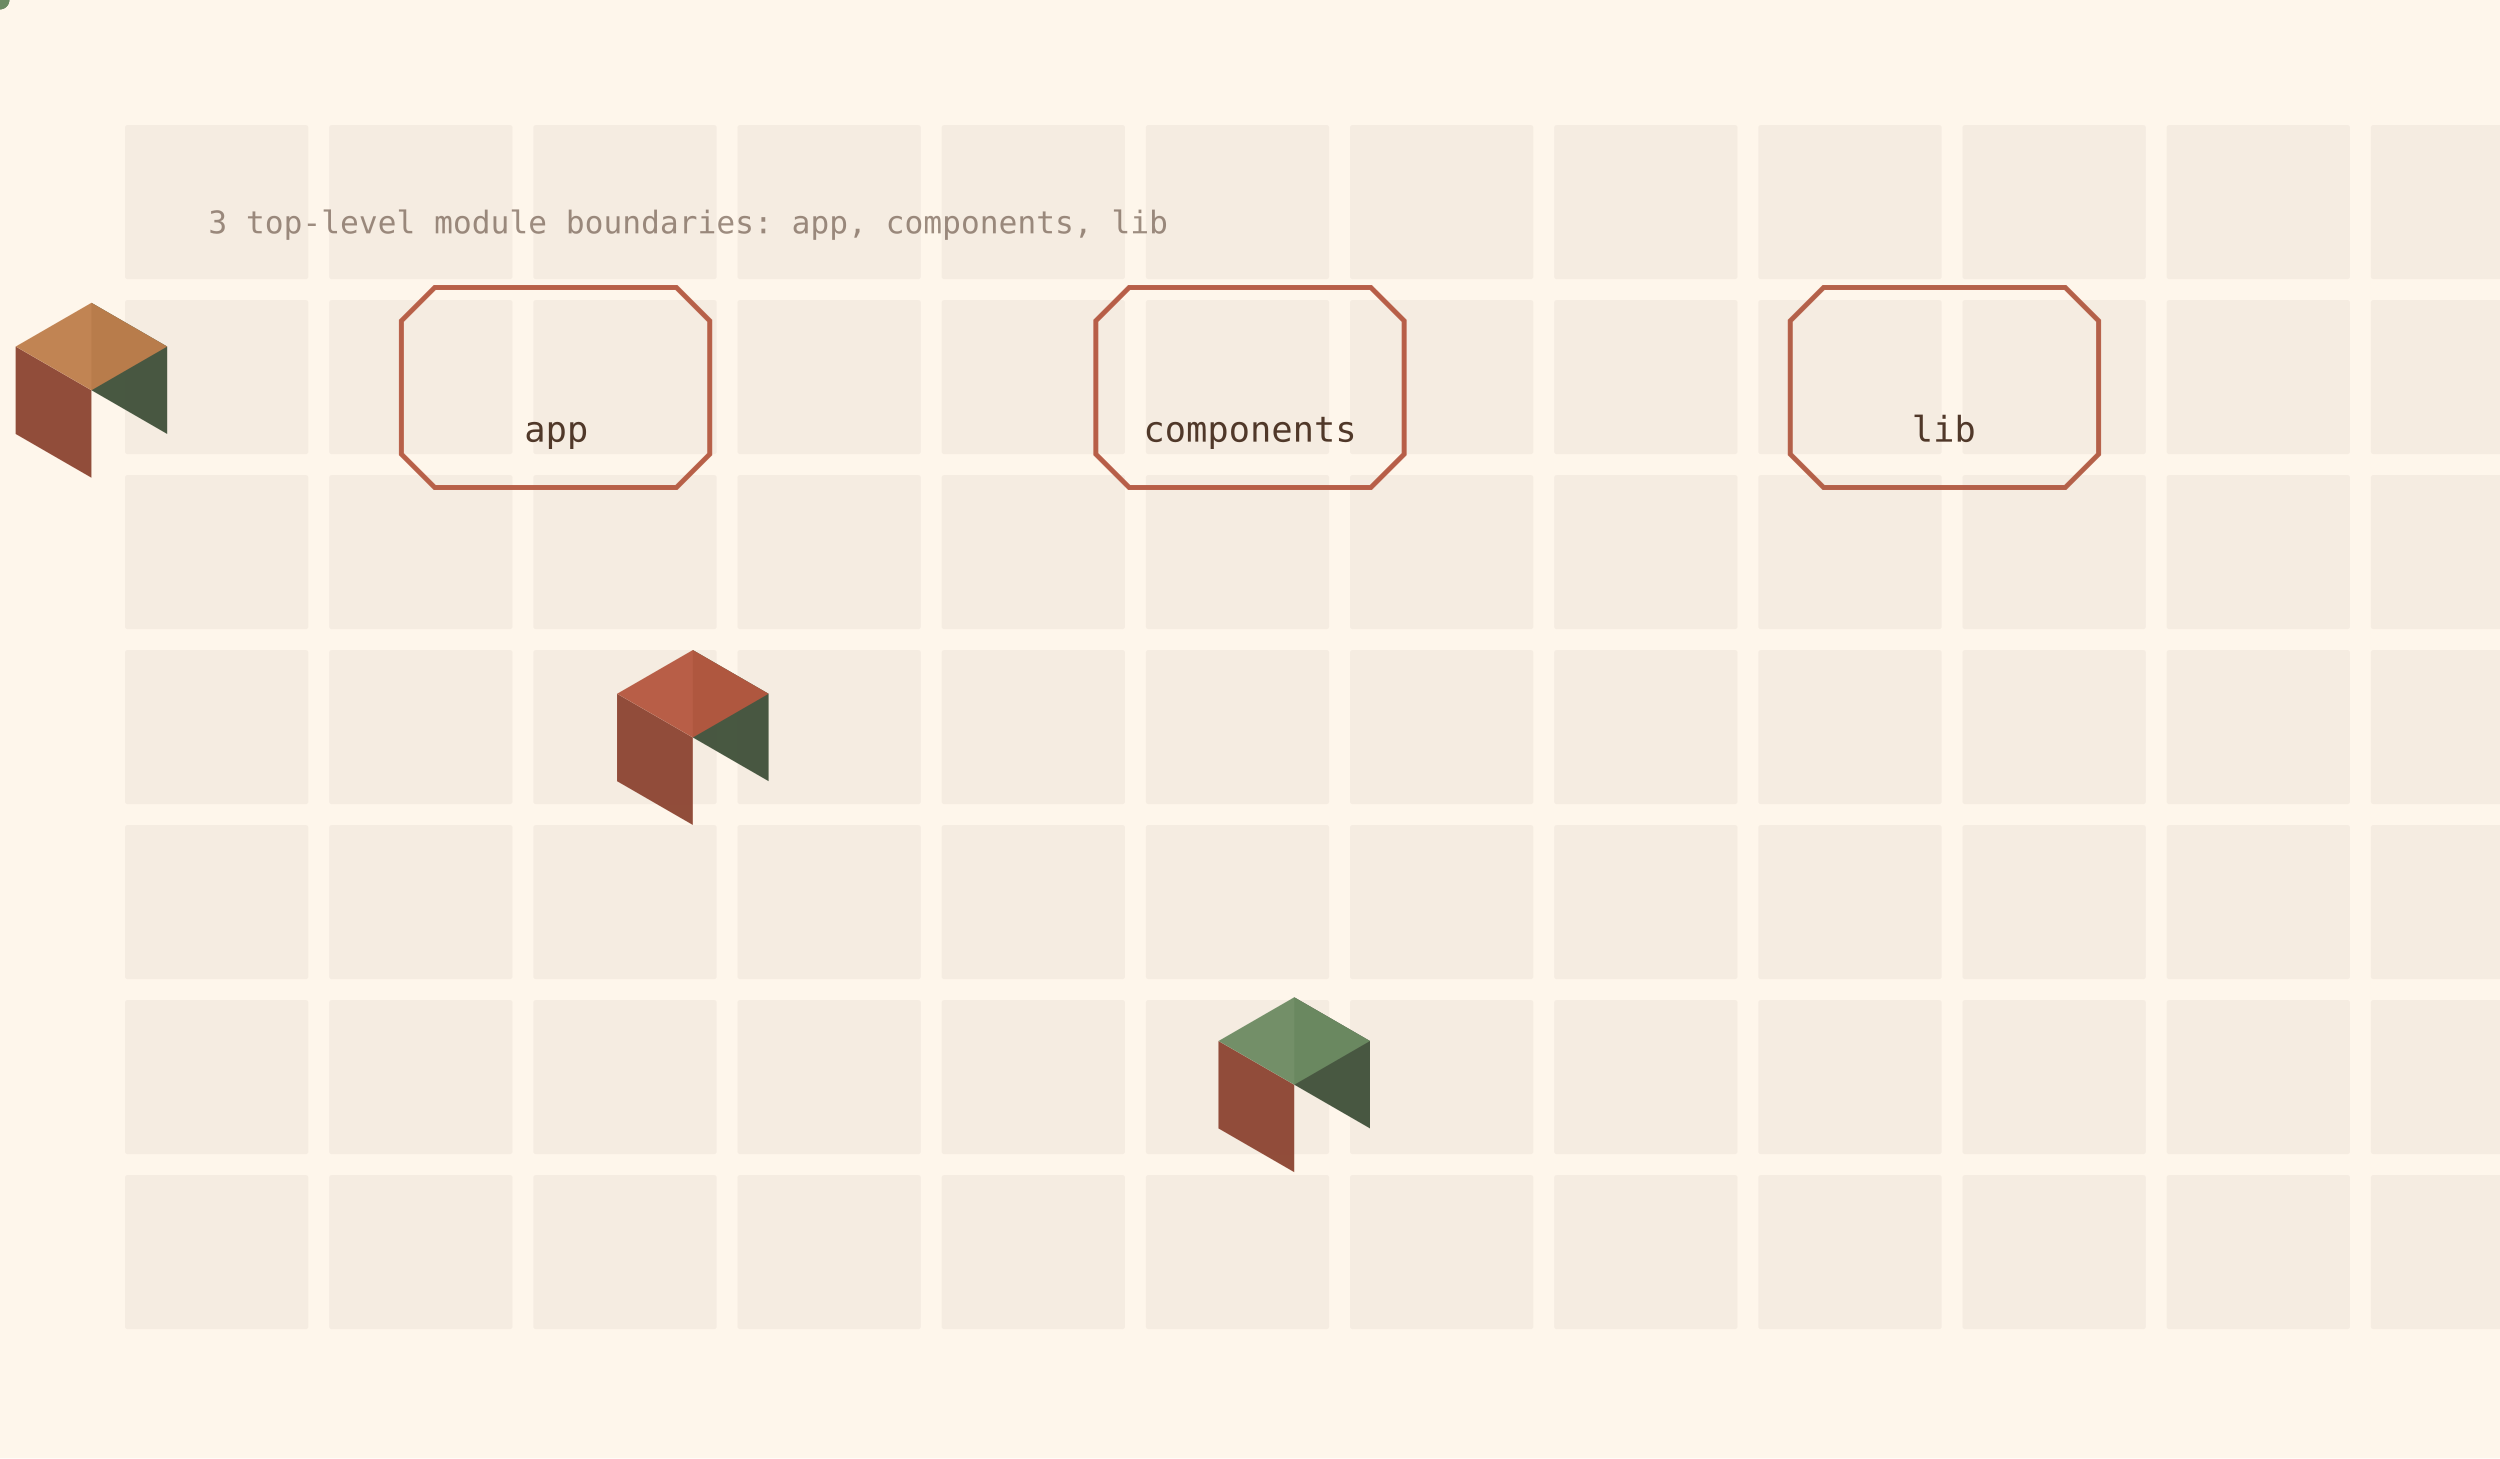
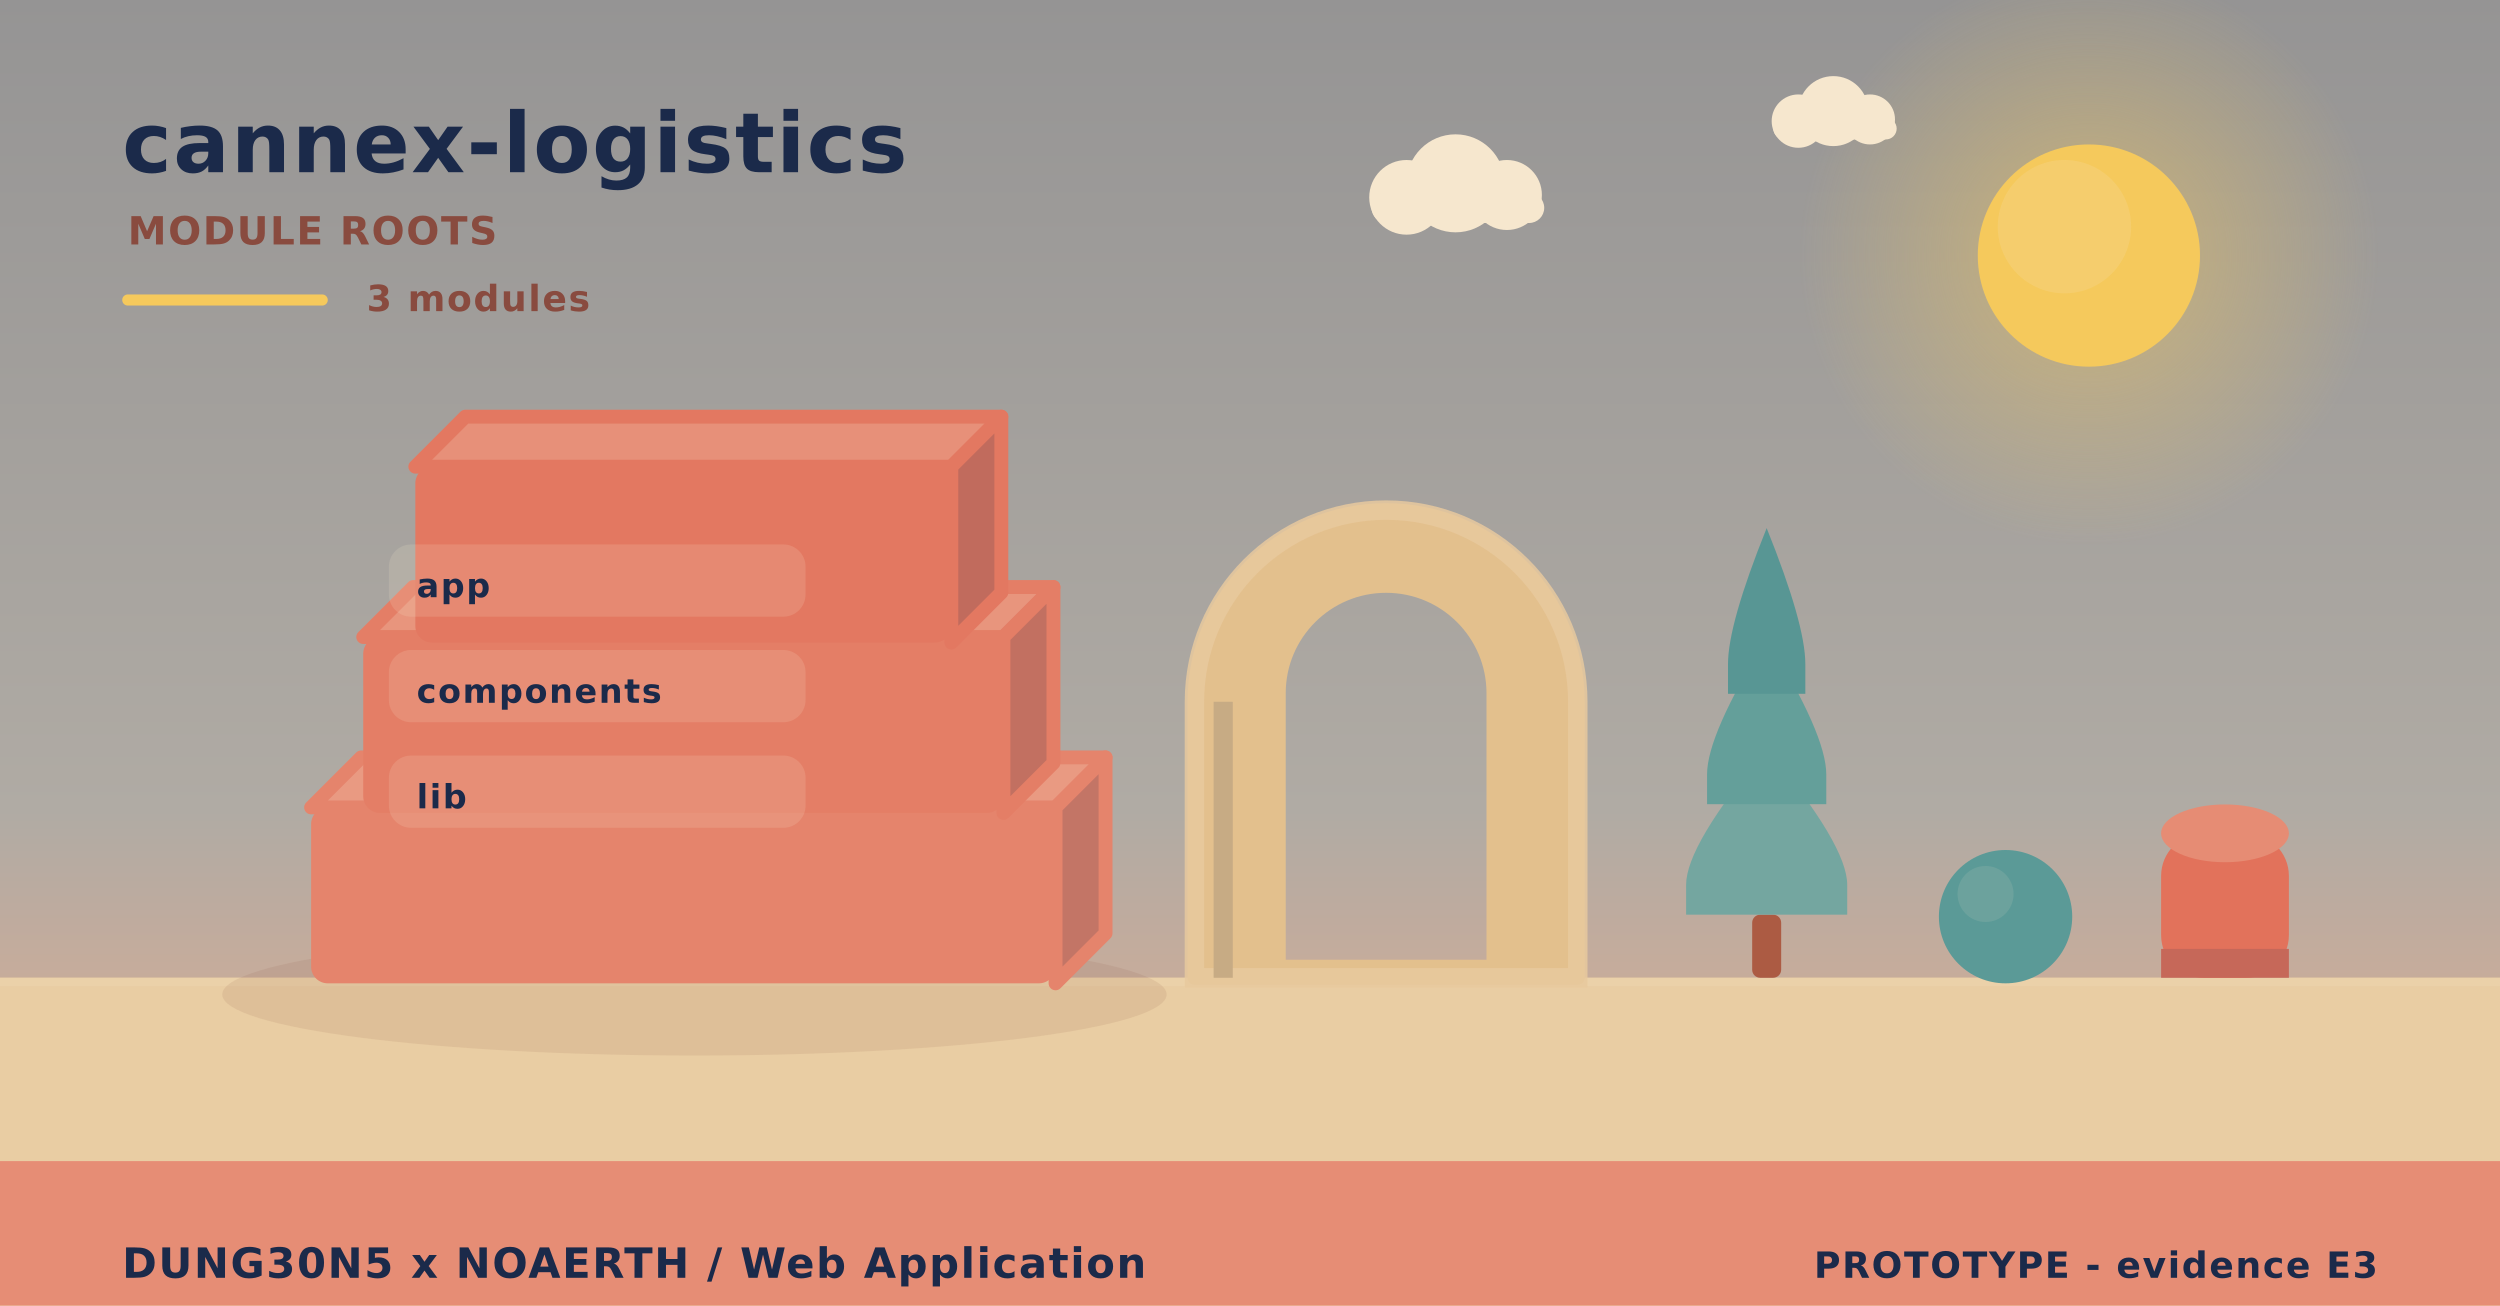
- <svg xmlns="http://www.w3.org/2000/svg" viewBox="0 0 1200 700" width="1200" height="700" role="img" aria-label="cannex-logistics architecture">
-   <rect width="1200" height="700" fill="#fef6eb" />
-   <defs>
-     <linearGradient id="ga" x1="0" y1="0" x2="1" y2="1">
-       <stop offset="0%" stop-color="#be7e4c" />
-       <stop offset="100%" stop-color="#b4573f" />
-     </linearGradient>
-   </defs>
-   <rect x="60.00" y="60.00" width="88.00" height="74.00" rx="1.20" fill="#3f2516" opacity="0.05" />
-   <rect x="158.00" y="60.00" width="88.00" height="74.00" rx="1.20" fill="#3f2516" opacity="0.05" />
-   <rect x="256.00" y="60.00" width="88.00" height="74.00" rx="1.20" fill="#3f2516" opacity="0.05" />
-   <rect x="354.00" y="60.00" width="88.00" height="74.00" rx="1.20" fill="#3f2516" opacity="0.05" />
-   <rect x="452.00" y="60.00" width="88.00" height="74.00" rx="1.20" fill="#3f2516" opacity="0.05" />
-   <rect x="550.00" y="60.00" width="88.00" height="74.00" rx="1.20" fill="#3f2516" opacity="0.05" />
-   <rect x="648.00" y="60.00" width="88.00" height="74.00" rx="1.20" fill="#3f2516" opacity="0.05" />
-   <rect x="746.00" y="60.00" width="88.00" height="74.00" rx="1.20" fill="#3f2516" opacity="0.05" />
-   <rect x="844.00" y="60.00" width="88.00" height="74.00" rx="1.20" fill="#3f2516" opacity="0.05" />
-   <rect x="942.00" y="60.00" width="88.00" height="74.00" rx="1.20" fill="#3f2516" opacity="0.05" />
-   <rect x="1040.00" y="60.00" width="88.00" height="74.00" rx="1.20" fill="#3f2516" opacity="0.05" />
-   <rect x="1138.00" y="60.00" width="88.00" height="74.00" rx="1.20" fill="#3f2516" opacity="0.05" />
-   <rect x="60.00" y="144.00" width="88.00" height="74.00" rx="1.20" fill="#3f2516" opacity="0.05" />
-   <rect x="158.00" y="144.00" width="88.00" height="74.00" rx="1.20" fill="#3f2516" opacity="0.05" />
-   <rect x="256.00" y="144.00" width="88.00" height="74.00" rx="1.20" fill="#3f2516" opacity="0.05" />
-   <rect x="354.00" y="144.00" width="88.00" height="74.00" rx="1.20" fill="#3f2516" opacity="0.05" />
-   <rect x="452.00" y="144.00" width="88.00" height="74.00" rx="1.20" fill="#3f2516" opacity="0.05" />
-   <rect x="550.00" y="144.00" width="88.00" height="74.00" rx="1.20" fill="#3f2516" opacity="0.05" />
-   <rect x="648.00" y="144.00" width="88.00" height="74.00" rx="1.20" fill="#3f2516" opacity="0.05" />
-   <rect x="746.00" y="144.00" width="88.00" height="74.00" rx="1.20" fill="#3f2516" opacity="0.05" />
-   <rect x="844.00" y="144.00" width="88.00" height="74.00" rx="1.20" fill="#3f2516" opacity="0.05" />
-   <rect x="942.00" y="144.00" width="88.00" height="74.00" rx="1.20" fill="#3f2516" opacity="0.05" />
-   <rect x="1040.00" y="144.00" width="88.00" height="74.00" rx="1.20" fill="#3f2516" opacity="0.05" />
-   <rect x="1138.00" y="144.00" width="88.00" height="74.00" rx="1.20" fill="#3f2516" opacity="0.05" />
-   <rect x="60.00" y="228.00" width="88.00" height="74.00" rx="1.20" fill="#3f2516" opacity="0.05" />
-   <rect x="158.00" y="228.00" width="88.00" height="74.00" rx="1.20" fill="#3f2516" opacity="0.05" />
-   <rect x="256.00" y="228.00" width="88.00" height="74.00" rx="1.20" fill="#3f2516" opacity="0.05" />
-   <rect x="354.00" y="228.00" width="88.00" height="74.00" rx="1.20" fill="#3f2516" opacity="0.05" />
-   <rect x="452.00" y="228.00" width="88.00" height="74.00" rx="1.20" fill="#3f2516" opacity="0.05" />
-   <rect x="550.00" y="228.00" width="88.00" height="74.00" rx="1.20" fill="#3f2516" opacity="0.05" />
-   <rect x="648.00" y="228.00" width="88.00" height="74.00" rx="1.20" fill="#3f2516" opacity="0.05" />
-   <rect x="746.00" y="228.00" width="88.00" height="74.00" rx="1.20" fill="#3f2516" opacity="0.05" />
-   <rect x="844.00" y="228.00" width="88.00" height="74.00" rx="1.20" fill="#3f2516" opacity="0.05" />
-   <rect x="942.00" y="228.00" width="88.00" height="74.00" rx="1.20" fill="#3f2516" opacity="0.05" />
-   <rect x="1040.00" y="228.00" width="88.00" height="74.00" rx="1.20" fill="#3f2516" opacity="0.05" />
-   <rect x="1138.00" y="228.00" width="88.00" height="74.00" rx="1.20" fill="#3f2516" opacity="0.05" />
-   <rect x="60.00" y="312.00" width="88.00" height="74.00" rx="1.20" fill="#3f2516" opacity="0.05" />
-   <rect x="158.00" y="312.00" width="88.00" height="74.00" rx="1.20" fill="#3f2516" opacity="0.05" />
-   <rect x="256.00" y="312.00" width="88.00" height="74.00" rx="1.20" fill="#3f2516" opacity="0.05" />
-   <rect x="354.00" y="312.00" width="88.00" height="74.00" rx="1.20" fill="#3f2516" opacity="0.05" />
-   <rect x="452.00" y="312.00" width="88.00" height="74.00" rx="1.20" fill="#3f2516" opacity="0.05" />
-   <rect x="550.00" y="312.00" width="88.00" height="74.00" rx="1.20" fill="#3f2516" opacity="0.05" />
-   <rect x="648.00" y="312.00" width="88.00" height="74.00" rx="1.20" fill="#3f2516" opacity="0.05" />
-   <rect x="746.00" y="312.00" width="88.00" height="74.00" rx="1.20" fill="#3f2516" opacity="0.05" />
-   <rect x="844.00" y="312.00" width="88.00" height="74.00" rx="1.20" fill="#3f2516" opacity="0.05" />
-   <rect x="942.00" y="312.00" width="88.00" height="74.00" rx="1.20" fill="#3f2516" opacity="0.05" />
-   <rect x="1040.00" y="312.00" width="88.00" height="74.00" rx="1.20" fill="#3f2516" opacity="0.05" />
-   <rect x="1138.00" y="312.00" width="88.00" height="74.00" rx="1.20" fill="#3f2516" opacity="0.05" />
-   <rect x="60.00" y="396.00" width="88.00" height="74.00" rx="1.20" fill="#3f2516" opacity="0.05" />
-   <rect x="158.00" y="396.00" width="88.00" height="74.00" rx="1.20" fill="#3f2516" opacity="0.05" />
-   <rect x="256.00" y="396.00" width="88.00" height="74.00" rx="1.20" fill="#3f2516" opacity="0.05" />
-   <rect x="354.00" y="396.00" width="88.00" height="74.00" rx="1.20" fill="#3f2516" opacity="0.05" />
-   <rect x="452.00" y="396.00" width="88.00" height="74.00" rx="1.20" fill="#3f2516" opacity="0.05" />
-   <rect x="550.00" y="396.00" width="88.00" height="74.00" rx="1.20" fill="#3f2516" opacity="0.05" />
-   <rect x="648.00" y="396.00" width="88.00" height="74.00" rx="1.20" fill="#3f2516" opacity="0.05" />
-   <rect x="746.00" y="396.00" width="88.00" height="74.00" rx="1.20" fill="#3f2516" opacity="0.05" />
-   <rect x="844.00" y="396.00" width="88.00" height="74.00" rx="1.20" fill="#3f2516" opacity="0.05" />
-   <rect x="942.00" y="396.00" width="88.00" height="74.00" rx="1.20" fill="#3f2516" opacity="0.05" />
-   <rect x="1040.00" y="396.00" width="88.00" height="74.00" rx="1.20" fill="#3f2516" opacity="0.05" />
-   <rect x="1138.00" y="396.00" width="88.00" height="74.00" rx="1.20" fill="#3f2516" opacity="0.05" />
-   <rect x="60.00" y="480.00" width="88.00" height="74.00" rx="1.20" fill="#3f2516" opacity="0.05" />
-   <rect x="158.00" y="480.00" width="88.00" height="74.00" rx="1.20" fill="#3f2516" opacity="0.05" />
-   <rect x="256.00" y="480.00" width="88.00" height="74.00" rx="1.20" fill="#3f2516" opacity="0.05" />
-   <rect x="354.00" y="480.00" width="88.00" height="74.00" rx="1.20" fill="#3f2516" opacity="0.05" />
-   <rect x="452.00" y="480.00" width="88.00" height="74.00" rx="1.20" fill="#3f2516" opacity="0.05" />
-   <rect x="550.00" y="480.00" width="88.00" height="74.00" rx="1.20" fill="#3f2516" opacity="0.05" />
-   <rect x="648.00" y="480.00" width="88.00" height="74.00" rx="1.20" fill="#3f2516" opacity="0.05" />
-   <rect x="746.00" y="480.00" width="88.00" height="74.00" rx="1.20" fill="#3f2516" opacity="0.05" />
-   <rect x="844.00" y="480.00" width="88.00" height="74.00" rx="1.20" fill="#3f2516" opacity="0.05" />
-   <rect x="942.00" y="480.00" width="88.00" height="74.00" rx="1.20" fill="#3f2516" opacity="0.05" />
-   <rect x="1040.00" y="480.00" width="88.00" height="74.00" rx="1.20" fill="#3f2516" opacity="0.05" />
-   <rect x="1138.00" y="480.00" width="88.00" height="74.00" rx="1.20" fill="#3f2516" opacity="0.05" />
-   <rect x="60.00" y="564.00" width="88.00" height="74.00" rx="1.20" fill="#3f2516" opacity="0.05" />
-   <rect x="158.00" y="564.00" width="88.00" height="74.00" rx="1.20" fill="#3f2516" opacity="0.05" />
-   <rect x="256.00" y="564.00" width="88.00" height="74.00" rx="1.20" fill="#3f2516" opacity="0.05" />
-   <rect x="354.00" y="564.00" width="88.00" height="74.00" rx="1.20" fill="#3f2516" opacity="0.05" />
-   <rect x="452.00" y="564.00" width="88.00" height="74.00" rx="1.20" fill="#3f2516" opacity="0.05" />
-   <rect x="550.00" y="564.00" width="88.00" height="74.00" rx="1.20" fill="#3f2516" opacity="0.05" />
-   <rect x="648.00" y="564.00" width="88.00" height="74.00" rx="1.20" fill="#3f2516" opacity="0.05" />
-   <rect x="746.00" y="564.00" width="88.00" height="74.00" rx="1.20" fill="#3f2516" opacity="0.05" />
-   <rect x="844.00" y="564.00" width="88.00" height="74.00" rx="1.20" fill="#3f2516" opacity="0.05" />
-   <rect x="942.00" y="564.00" width="88.00" height="74.00" rx="1.20" fill="#3f2516" opacity="0.05" />
-   <rect x="1040.00" y="564.00" width="88.00" height="74.00" rx="1.20" fill="#3f2516" opacity="0.05" />
-   <rect x="1138.00" y="564.00" width="88.00" height="74.00" rx="1.20" fill="#3f2516" opacity="0.05" />
-   <path d="M208.67,138.00 H324.67 L340.67,154.00 V218.00 L324.67,234.00 H208.67 L192.67,218.00 V154.00 Z" fill="none" stroke="rgba(190,126,76,0.550)" stroke-width="1.80" opacity="0.90" />
-   <polygon points="43.88,187.33 80.25,208.33 80.25,166.33 43.88,145.33" fill="#3f5039" opacity="0.95" />
-   <polygon points="7.51,208.33 43.88,229.33 43.88,187.33 7.51,166.33" fill="#8c4431" opacity="0.95" />
-   <polygon points="43.88,145.33 80.25,166.33 43.88,187.33 7.51,166.33" fill="#be7e4c" opacity="0.95" />
-   <text x="267" y="212" font-family="ui-monospace,Menlo,monospace" font-size="17" fill="rgba(63,37,22,0.900)" text-anchor="middle">app</text>
+ <svg xmlns="http://www.w3.org/2000/svg" width="900" height="470" viewBox="0 0 900 470" role="img" aria-label="cannex-logistics - how it is built">
+   <linearGradient id="skya" x1="0" y1="0" x2="0" y2="1">
+     <stop offset="0" stop-color="#959494" />
+     <stop offset="0.62" stop-color="#b0aba4" />
+     <stop offset="1" stop-color="#f3ad8a" />
+   </linearGradient>
+   <rect width="900" height="470" fill="url(#skya)" />
+   <radialGradient id="suna">
+     <stop offset="0.35" stop-color="#f5c95c" stop-opacity="0.34" />
+     <stop offset="1" stop-color="#f5c95c" stop-opacity="0" />
+   </radialGradient>
+   <circle cx="752" cy="92" r="104" fill="url(#suna)" />
+   <circle cx="752" cy="92" r="40" fill="#f5c95c" />
+   <circle cx="743.2" cy="81.6" r="24" fill="#f5d27e" opacity="0.5" />
  <g>
-     <path d="M208.67,138.00 H324.67 L340.67,154.00 V218.00 L324.67,234.00 H208.67 L192.67,218.00 V154.00 Z" fill="none" stroke="#b4573f" stroke-width="2.40" opacity="0.90" />
-     <animate attributeName="opacity" values="0.25;1.0;0.25" dur="23.7s" begin="0.0s" repeatCount="indefinite" />
+     <circle cx="524" cy="66" r="17.64" fill="#f6e7ce" />
+     <circle cx="506.36" cy="71.04" r="13.44" fill="#f6e7ce" />
+     <circle cx="542.48" cy="70.2" r="12.6" fill="#f6e7ce" />
+     <rect x="493.76" y="69.36" width="62.16" height="10.92" rx="5.46" fill="#f6e7ce" />
+     <animateTransform attributeName="transform" type="translate" values="0 0;24 0;0 0" dur="36s" begin="0s" repeatCount="indefinite" />
  </g>
-   <g opacity="0.9">
-     <circle cx="0.00" cy="0.00" r="4.50" fill="#6c8a62" opacity="1.00" />
-     <animateTransform attributeName="transform" type="translate" values="266.67,184.00 600.00,184.00" dur="7.9s" begin="0.0s" repeatCount="indefinite" />
-     <animateTransform attributeName="transform" type="translate" values="600.00,184.00 266.67,184.00" dur="7.9s" begin="3.95s" repeatCount="indefinite" />
+   <g>
+     <circle cx="660" cy="40" r="12.6" fill="#f6e7ce" />
+     <circle cx="647.4" cy="43.6" r="9.6" fill="#f6e7ce" />
+     <circle cx="673.2" cy="43" r="9" fill="#f6e7ce" />
+     <rect x="638.4" y="42.4" width="44.4" height="7.8" rx="3.9" fill="#f6e7ce" />
+     <animateTransform attributeName="transform" type="translate" values="0 0;-18 0;0 0" dur="46s" begin="3s" repeatCount="indefinite" />
  </g>
-   <path d="M542.00,138.00 H658.00 L674.00,154.00 V218.00 L658.00,234.00 H542.00 L526.00,218.00 V154.00 Z" fill="none" stroke="rgba(180,87,63,0.550)" stroke-width="1.80" opacity="0.90" />
-   <polygon points="332.55,354.00 368.93,375.00 368.93,333.00 332.55,312.00" fill="#3f5039" opacity="0.95" />
-   <polygon points="296.18,375.00 332.55,396.00 332.55,354.00 296.18,333.00" fill="#8c4431" opacity="0.95" />
-   <polygon points="332.55,312.00 368.93,333.00 332.55,354.00 296.18,333.00" fill="#b4573f" opacity="0.95" />
-   <text x="600" y="212" font-family="ui-monospace,Menlo,monospace" font-size="17" fill="rgba(63,37,22,0.900)" text-anchor="middle">components</text>
+   <rect x="0" y="352" width="900" height="118" fill="#e9cda3" />
+   <rect x="0" y="352" width="900" height="3" fill="#ebd1a9" />
+   <text x="44" y="62" font-family="Verdana,DejaVu Sans,sans-serif" font-size="30" font-weight="700" letter-spacing="0.6" fill="#1b2a4a" text-anchor="start">cannex-logistics</text>
+   <text x="46" y="88" font-family="Verdana,DejaVu Sans,sans-serif" font-size="14" font-weight="700" letter-spacing="0.6" fill="#894b3f" text-anchor="start">MODULE ROOTS</text>
+   <rect x="44" y="106" width="74" height="4" rx="2" fill="#f5c95c" />
+   <text x="132" y="112" font-family="Verdana,DejaVu Sans,sans-serif" font-size="13" font-weight="700" letter-spacing="0.6" fill="#894b3f" text-anchor="start">3 modules</text>
+   <ellipse cx="250" cy="358" rx="170" ry="22" fill="rgba(138,90,68,0.11)" />
+   <path d="M112,290.67 L380,290.67 L398,272.67 L130,272.67 Z" fill="#e99a82" stroke="#e5846c" stroke-width="5" stroke-linejoin="round" />
+   <path d="M380,290.67 L398,272.67 L398,336 L380,354 Z" fill="#c37566" stroke="#e5846c" stroke-width="5" stroke-linejoin="round" />
+   <rect x="112" y="290.67" width="268" height="63.33" rx="6" fill="#e5846c" />
+   <path d="M130.76,229.33 L361.24,229.33 L379.24,211.33 L148.76,211.33 Z" fill="#e8957d" stroke="#e47e66" stroke-width="5" stroke-linejoin="round" />
+   <path d="M361.24,229.33 L379.24,211.33 L379.24,274.67 L361.24,292.67 Z" fill="#c27061" stroke="#e47e66" stroke-width="5" stroke-linejoin="round" />
+   <rect x="130.76" y="229.33" width="230.48" height="63.33" rx="6" fill="#e47e66" />
+   <path d="M149.52,168 L342.48,168 L360.48,150 L167.52,150 Z" fill="#e79079" stroke="#e37861" stroke-width="5" stroke-linejoin="round" />
+   <path d="M342.48,168 L360.48,150 L360.48,213.33 L342.48,231.33 Z" fill="#c16b5d" stroke="#e37861" stroke-width="5" stroke-linejoin="round" />
+   <rect x="149.52" y="168" width="192.96" height="63.33" rx="6" fill="#e37861" />
+   <rect x="140" y="196" width="150" height="26" rx="8" fill="rgba(246,231,206,0.16)" opacity="0.94" />
  <g>
-     <path d="M542.00,138.00 H658.00 L674.00,154.00 V218.00 L658.00,234.00 H542.00 L526.00,218.00 V154.00 Z" fill="none" stroke="#b4573f" stroke-width="2.40" opacity="0.90" />
-     <animate attributeName="opacity" values="0.25;1.0;0.25" dur="23.7s" begin="0.45s" repeatCount="indefinite" />
+     <text x="150" y="215" font-family="Verdana,DejaVu Sans,sans-serif" font-size="12" font-weight="700" letter-spacing="0.6" fill="#1b2a4a" text-anchor="start">app</text>
+     <animateTransform attributeName="transform" type="translate" values="0 10;0 0" dur="0.7s" begin="0.3s" fill="freeze" />
  </g>
-   <g opacity="0.9">
-     <circle cx="0.00" cy="0.00" r="4.50" fill="#6c8a62" opacity="1.00" />
-     <animateTransform attributeName="transform" type="translate" values="600.00,184.00 933.33,184.00" dur="7.9s" begin="0.3s" repeatCount="indefinite" />
-     <animateTransform attributeName="transform" type="translate" values="933.33,184.00 600.00,184.00" dur="7.9s" begin="4.25s" repeatCount="indefinite" />
+   <rect x="140" y="234" width="150" height="26" rx="8" fill="rgba(246,231,206,0.16)" opacity="0.94" />
+   <g>
+     <text x="150" y="253" font-family="Verdana,DejaVu Sans,sans-serif" font-size="12" font-weight="700" letter-spacing="0.6" fill="#1b2a4a" text-anchor="start">components</text>
+     <animateTransform attributeName="transform" type="translate" values="0 10;0 0" dur="0.7s" begin="0.5s" fill="freeze" />
  </g>
-   <path d="M875.33,138.00 H991.33 L1007.33,154.00 V218.00 L991.33,234.00 H875.33 L859.33,218.00 V154.00 Z" fill="none" stroke="rgba(108,138,98,0.550)" stroke-width="1.80" opacity="0.90" />
-   <polygon points="621.23,520.67 657.60,541.67 657.60,499.67 621.23,478.67" fill="#3f5039" opacity="0.95" />
-   <polygon points="584.86,541.67 621.23,562.67 621.23,520.67 584.86,499.67" fill="#8c4431" opacity="0.95" />
-   <polygon points="621.23,478.67 657.60,499.67 621.23,520.67 584.86,499.67" fill="#6c8a62" opacity="0.95" />
-   <text x="933" y="212" font-family="ui-monospace,Menlo,monospace" font-size="17" fill="rgba(63,37,22,0.900)" text-anchor="middle">lib</text>
+   <rect x="140" y="272" width="150" height="26" rx="8" fill="rgba(246,231,206,0.16)" opacity="0.94" />
  <g>
-     <path d="M875.33,138.00 H991.33 L1007.33,154.00 V218.00 L991.33,234.00 H875.33 L859.33,218.00 V154.00 Z" fill="none" stroke="#b4573f" stroke-width="2.40" opacity="0.90" />
-     <animate attributeName="opacity" values="0.25;1.0;0.25" dur="23.7s" begin="0.9s" repeatCount="indefinite" />
+     <text x="150" y="291" font-family="Verdana,DejaVu Sans,sans-serif" font-size="12" font-weight="700" letter-spacing="0.6" fill="#1b2a4a" text-anchor="start">lib</text>
+     <animateTransform attributeName="transform" type="translate" values="0 10;0 0" dur="0.7s" begin="0.7s" fill="freeze" />
  </g>
-   <g opacity="0.9">
-     <circle cx="0.00" cy="0.00" r="4.50" fill="#6c8a62" opacity="1.00" />
-     <animateTransform attributeName="transform" type="translate" values="933.33,184.00 933.33,184.00" dur="7.9s" begin="0.6s" repeatCount="indefinite" />
-     <animateTransform attributeName="transform" type="translate" values="933.33,184.00 933.33,184.00" dur="7.9s" begin="4.55s" repeatCount="indefinite" />
-   </g>
-   <text x="100" y="112" font-family="ui-monospace,Menlo,monospace" font-size="15" fill="rgba(63,37,22,0.500)">3 top-level module boundaries: app, components, lib</text>
+   <path d="M430,352 L430,252.64 A69,69 0 0 1 568,252.64 L568,352 Z M460.36,348 L460.36,249.55 A38.64,38.64 0 0 1 537.64,249.55 L537.64,348 Z" fill="#e3c08d" fill-rule="evenodd" stroke="#e3c08d" stroke-width="5" stroke-linejoin="round" />
+   <path d="M430,352 L430,252.64 A69,69 0 0 1 568,252.64 L568,352 Z" fill="none" stroke="#e8c99d" stroke-width="7" stroke-linecap="round" opacity="0.85" />
+   <rect x="436.9" y="252.64" width="6.9" height="99.36" fill="#c7ab84" />
+   <rect x="630.78" y="329.28" width="10.44" height="22.72" rx="2.9" fill="#ac5b43" />
+   <path d="M636,269.64 Q607,304.23 607,318.54 Q607,329.28 607,329.28 L665,329.28 Q665,329.28 665,318.54 Q665,304.23 636,269.64 Z" fill="#74a6a0" />
+   <path d="M636,229.88 Q614.54,264.47 614.54,278.78 Q614.54,289.52 614.54,289.52 L657.46,289.52 Q657.46,289.52 657.46,278.78 Q657.46,264.47 636,229.88 Z" fill="#649f9a" />
+   <path d="M636,190.12 Q622.08,224.71 622.08,239.02 Q622.08,249.76 622.08,249.76 L649.92,249.76 Q649.92,249.76 649.92,239.02 Q649.92,224.71 636,190.12 Z" fill="#589694" />
+   <circle cx="722" cy="330" r="24" fill="#5b9a97" />
+   <circle cx="714.8" cy="321.84" r="10.08" fill="#7aa9a2" opacity="0.55" />
+   <rect x="778" y="300" width="46" height="52" rx="15.33" fill="#e2725b" />
+   <ellipse cx="801" cy="300" rx="23" ry="10.4" fill="#e68c74" />
+   <rect x="778" y="341.6" width="46" height="10.4" fill="#c66859" />
+   <rect x="0" y="418" width="900" height="52" rx="0" fill="#e68972" opacity="0.94" />
+   <text x="44" y="460" font-family="Verdana,DejaVu Sans,sans-serif" font-size="15" font-weight="700" letter-spacing="0.6" fill="#1b2a4a" text-anchor="start">DUNG30N5 x NOAERTH  /  Web Application</text>
+   <text x="856" y="460" font-family="Verdana,DejaVu Sans,sans-serif" font-size="13" font-weight="700" letter-spacing="0.6" fill="#1b2a4a" text-anchor="end">PROTOTYPE  -  evidence E3</text>
</svg>
